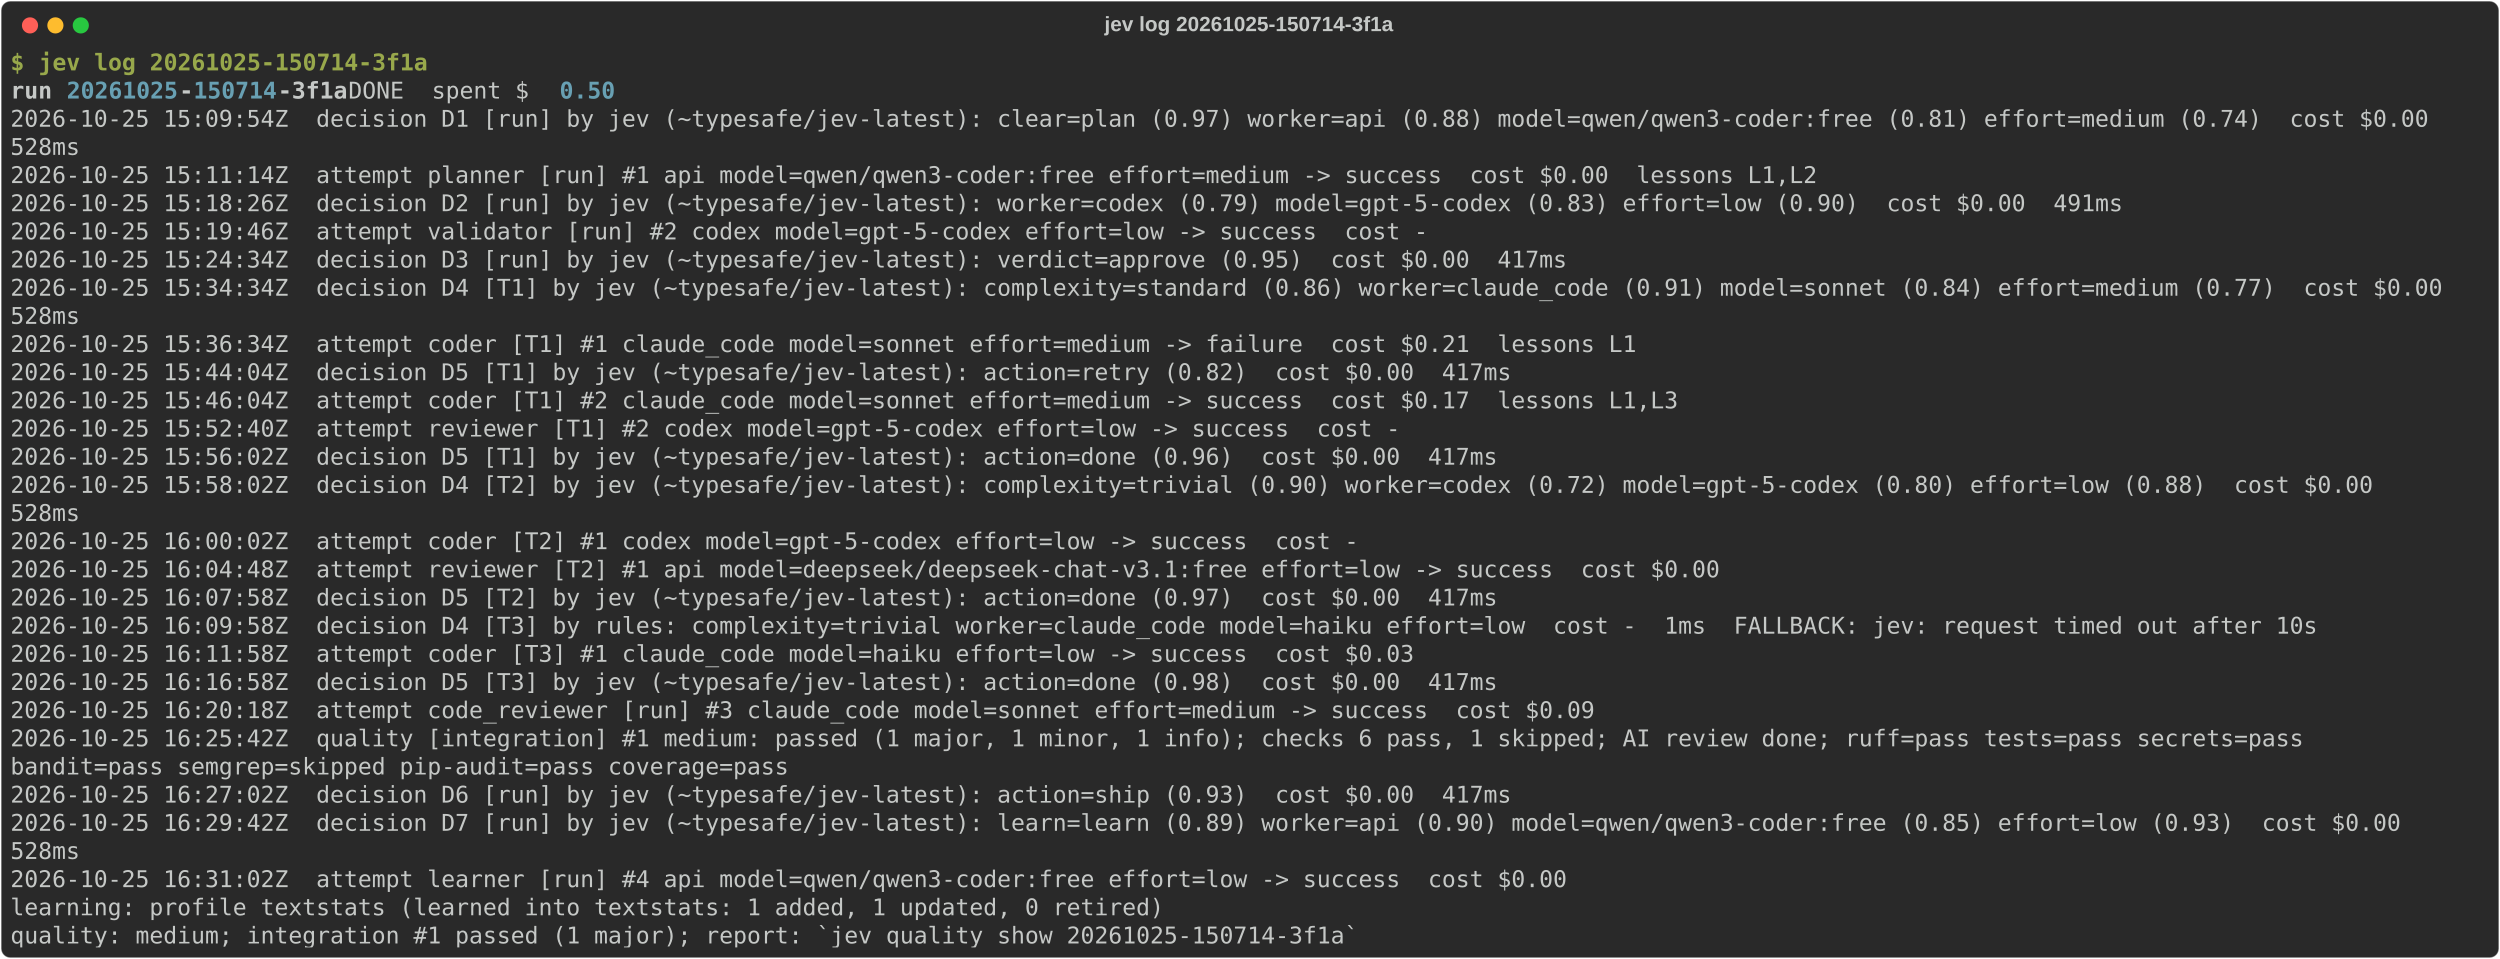
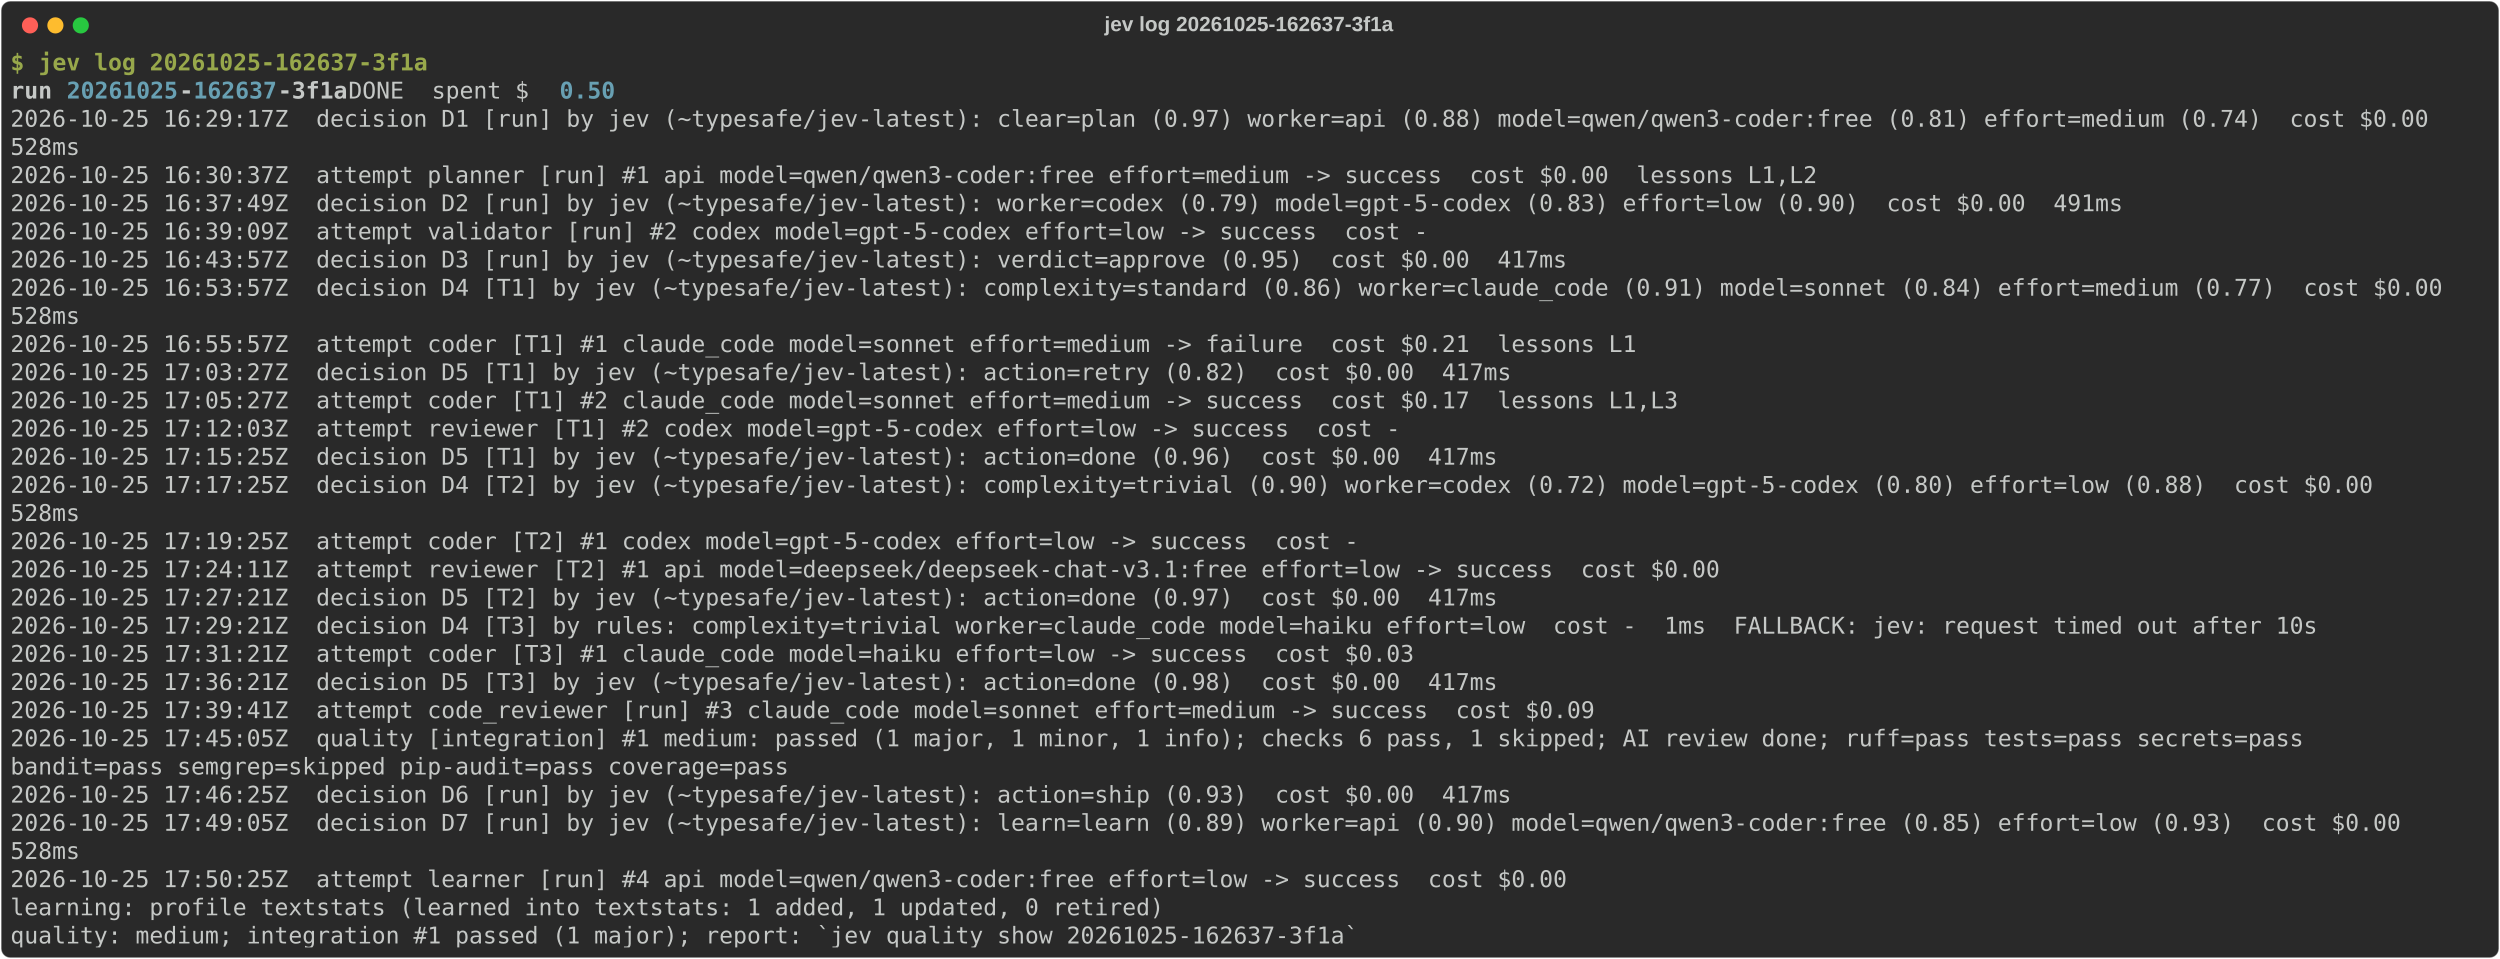
<svg xmlns="http://www.w3.org/2000/svg" class="rich-terminal" viewBox="0 0 2166 830.8">
  <style>

    @font-face {
        font-family: "Fira Code";
        src: local("FiraCode-Regular"),
                url("https://cdnjs.cloudflare.com/ajax/libs/firacode/6.2.0/woff2/FiraCode-Regular.woff2") format("woff2"),
                url("https://cdnjs.cloudflare.com/ajax/libs/firacode/6.2.0/woff/FiraCode-Regular.woff") format("woff");
        font-style: normal;
        font-weight: 400;
    }
    @font-face {
        font-family: "Fira Code";
        src: local("FiraCode-Bold"),
                url("https://cdnjs.cloudflare.com/ajax/libs/firacode/6.2.0/woff2/FiraCode-Bold.woff2") format("woff2"),
                url("https://cdnjs.cloudflare.com/ajax/libs/firacode/6.2.0/woff/FiraCode-Bold.woff") format("woff");
        font-style: bold;
        font-weight: 700;
    }

-     .terminal-1940770843-matrix {
+     .terminal-99012713-matrix {
        font-family: Fira Code, monospace;
        font-size: 20px;
        line-height: 24.4px;
        font-variant-east-asian: full-width;
    }

-     .terminal-1940770843-title {
+     .terminal-99012713-title {
        font-size: 18px;
        font-weight: bold;
        font-family: arial;
    }

-     .terminal-1940770843-r1 { fill: #98a84b;font-weight: bold }
- .terminal-1940770843-r2 { fill: #c5c8c6 }
- .terminal-1940770843-r3 { fill: #c5c8c6;font-weight: bold }
- .terminal-1940770843-r4 { fill: #68a0b3;font-weight: bold }
+     .terminal-99012713-r1 { fill: #98a84b;font-weight: bold }
+ .terminal-99012713-r2 { fill: #c5c8c6 }
+ .terminal-99012713-r3 { fill: #c5c8c6;font-weight: bold }
+ .terminal-99012713-r4 { fill: #68a0b3;font-weight: bold }
    </style>
  <defs>
-     <clipPath id="terminal-1940770843-clip-terminal">
+     <clipPath id="terminal-99012713-clip-terminal">
      <rect x="0" y="0" width="2146.2" height="779.8" />
    </clipPath>
-     <clipPath id="terminal-1940770843-line-0">
+     <clipPath id="terminal-99012713-line-0">
      <rect x="0" y="1.5" width="2147.2" height="24.65" />
    </clipPath>
-     <clipPath id="terminal-1940770843-line-1">
+     <clipPath id="terminal-99012713-line-1">
      <rect x="0" y="25.9" width="2147.2" height="24.65" />
    </clipPath>
-     <clipPath id="terminal-1940770843-line-2">
+     <clipPath id="terminal-99012713-line-2">
      <rect x="0" y="50.3" width="2147.2" height="24.65" />
    </clipPath>
-     <clipPath id="terminal-1940770843-line-3">
+     <clipPath id="terminal-99012713-line-3">
      <rect x="0" y="74.7" width="2147.2" height="24.65" />
    </clipPath>
-     <clipPath id="terminal-1940770843-line-4">
+     <clipPath id="terminal-99012713-line-4">
      <rect x="0" y="99.1" width="2147.2" height="24.65" />
    </clipPath>
-     <clipPath id="terminal-1940770843-line-5">
+     <clipPath id="terminal-99012713-line-5">
      <rect x="0" y="123.5" width="2147.2" height="24.65" />
    </clipPath>
-     <clipPath id="terminal-1940770843-line-6">
+     <clipPath id="terminal-99012713-line-6">
      <rect x="0" y="147.9" width="2147.2" height="24.65" />
    </clipPath>
-     <clipPath id="terminal-1940770843-line-7">
+     <clipPath id="terminal-99012713-line-7">
      <rect x="0" y="172.3" width="2147.2" height="24.65" />
    </clipPath>
-     <clipPath id="terminal-1940770843-line-8">
+     <clipPath id="terminal-99012713-line-8">
      <rect x="0" y="196.7" width="2147.2" height="24.65" />
    </clipPath>
-     <clipPath id="terminal-1940770843-line-9">
+     <clipPath id="terminal-99012713-line-9">
      <rect x="0" y="221.1" width="2147.2" height="24.65" />
    </clipPath>
-     <clipPath id="terminal-1940770843-line-10">
+     <clipPath id="terminal-99012713-line-10">
      <rect x="0" y="245.5" width="2147.2" height="24.65" />
    </clipPath>
-     <clipPath id="terminal-1940770843-line-11">
+     <clipPath id="terminal-99012713-line-11">
      <rect x="0" y="269.9" width="2147.2" height="24.65" />
    </clipPath>
-     <clipPath id="terminal-1940770843-line-12">
+     <clipPath id="terminal-99012713-line-12">
      <rect x="0" y="294.3" width="2147.2" height="24.65" />
    </clipPath>
-     <clipPath id="terminal-1940770843-line-13">
+     <clipPath id="terminal-99012713-line-13">
      <rect x="0" y="318.7" width="2147.2" height="24.65" />
    </clipPath>
-     <clipPath id="terminal-1940770843-line-14">
+     <clipPath id="terminal-99012713-line-14">
      <rect x="0" y="343.1" width="2147.2" height="24.65" />
    </clipPath>
-     <clipPath id="terminal-1940770843-line-15">
+     <clipPath id="terminal-99012713-line-15">
      <rect x="0" y="367.5" width="2147.2" height="24.65" />
    </clipPath>
-     <clipPath id="terminal-1940770843-line-16">
+     <clipPath id="terminal-99012713-line-16">
      <rect x="0" y="391.9" width="2147.2" height="24.65" />
    </clipPath>
-     <clipPath id="terminal-1940770843-line-17">
+     <clipPath id="terminal-99012713-line-17">
      <rect x="0" y="416.3" width="2147.2" height="24.65" />
    </clipPath>
-     <clipPath id="terminal-1940770843-line-18">
+     <clipPath id="terminal-99012713-line-18">
      <rect x="0" y="440.7" width="2147.2" height="24.65" />
    </clipPath>
-     <clipPath id="terminal-1940770843-line-19">
+     <clipPath id="terminal-99012713-line-19">
      <rect x="0" y="465.1" width="2147.2" height="24.65" />
    </clipPath>
-     <clipPath id="terminal-1940770843-line-20">
+     <clipPath id="terminal-99012713-line-20">
      <rect x="0" y="489.5" width="2147.2" height="24.65" />
    </clipPath>
-     <clipPath id="terminal-1940770843-line-21">
+     <clipPath id="terminal-99012713-line-21">
      <rect x="0" y="513.9" width="2147.2" height="24.65" />
    </clipPath>
-     <clipPath id="terminal-1940770843-line-22">
+     <clipPath id="terminal-99012713-line-22">
      <rect x="0" y="538.3" width="2147.2" height="24.65" />
    </clipPath>
-     <clipPath id="terminal-1940770843-line-23">
+     <clipPath id="terminal-99012713-line-23">
      <rect x="0" y="562.7" width="2147.2" height="24.65" />
    </clipPath>
-     <clipPath id="terminal-1940770843-line-24">
+     <clipPath id="terminal-99012713-line-24">
      <rect x="0" y="587.1" width="2147.2" height="24.65" />
    </clipPath>
-     <clipPath id="terminal-1940770843-line-25">
+     <clipPath id="terminal-99012713-line-25">
      <rect x="0" y="611.5" width="2147.2" height="24.65" />
    </clipPath>
-     <clipPath id="terminal-1940770843-line-26">
+     <clipPath id="terminal-99012713-line-26">
      <rect x="0" y="635.9" width="2147.2" height="24.65" />
    </clipPath>
-     <clipPath id="terminal-1940770843-line-27">
+     <clipPath id="terminal-99012713-line-27">
      <rect x="0" y="660.3" width="2147.2" height="24.65" />
    </clipPath>
-     <clipPath id="terminal-1940770843-line-28">
+     <clipPath id="terminal-99012713-line-28">
      <rect x="0" y="684.7" width="2147.2" height="24.65" />
    </clipPath>
-     <clipPath id="terminal-1940770843-line-29">
+     <clipPath id="terminal-99012713-line-29">
      <rect x="0" y="709.1" width="2147.2" height="24.65" />
    </clipPath>
-     <clipPath id="terminal-1940770843-line-30">
+     <clipPath id="terminal-99012713-line-30">
      <rect x="0" y="733.5" width="2147.2" height="24.65" />
    </clipPath>
  </defs>
  <rect fill="#292929" stroke="rgba(255,255,255,0.35)" stroke-width="1" x="1" y="1" width="2164" height="828.8" rx="8" />
-   <text class="terminal-1940770843-title" fill="#c5c8c6" text-anchor="middle" x="1082" y="27">jev log 20261025-150714-3f1a</text>
+   <text class="terminal-99012713-title" fill="#c5c8c6" text-anchor="middle" x="1082" y="27">jev log 20261025-162637-3f1a</text>
  <g transform="translate(26,22)">
    <circle cx="0" cy="0" r="7" fill="#ff5f57" />
    <circle cx="22" cy="0" r="7" fill="#febc2e" />
    <circle cx="44" cy="0" r="7" fill="#28c840" />
  </g>
-   <g transform="translate(9, 41)" clip-path="url(#terminal-1940770843-clip-terminal)">
-     <g class="terminal-1940770843-matrix">
-       <text class="terminal-1940770843-r1" x="0" y="20" textLength="24.4" clip-path="url(#terminal-1940770843-line-0)">$ </text>
-       <text class="terminal-1940770843-r1" x="24.4" y="20" textLength="341.6" clip-path="url(#terminal-1940770843-line-0)">jev log 20261025-150714-3f1a</text>
-       <text class="terminal-1940770843-r2" x="2147.2" y="20" textLength="12.2" clip-path="url(#terminal-1940770843-line-0)">
- </text>
-       <text class="terminal-1940770843-r3" x="0" y="44.4" textLength="48.8" clip-path="url(#terminal-1940770843-line-1)">run </text>
-       <text class="terminal-1940770843-r4" x="48.8" y="44.4" textLength="97.6" clip-path="url(#terminal-1940770843-line-1)">20261025</text>
-       <text class="terminal-1940770843-r3" x="146.4" y="44.4" textLength="12.2" clip-path="url(#terminal-1940770843-line-1)">-</text>
-       <text class="terminal-1940770843-r4" x="158.6" y="44.4" textLength="73.2" clip-path="url(#terminal-1940770843-line-1)">150714</text>
-       <text class="terminal-1940770843-r3" x="231.8" y="44.4" textLength="61" clip-path="url(#terminal-1940770843-line-1)">-3f1a</text>
-       <text class="terminal-1940770843-r2" x="292.8" y="44.4" textLength="183" clip-path="url(#terminal-1940770843-line-1)">  DONE  spent $</text>
-       <text class="terminal-1940770843-r4" x="475.8" y="44.4" textLength="48.8" clip-path="url(#terminal-1940770843-line-1)">0.50</text>
-       <text class="terminal-1940770843-r2" x="2147.2" y="44.4" textLength="12.2" clip-path="url(#terminal-1940770843-line-1)">
- </text>
-       <text class="terminal-1940770843-r2" x="0" y="68.8" textLength="2147.2" clip-path="url(#terminal-1940770843-line-2)">2026-10-25 15:09:54Z  decision D1 [run] by jev (~typesafe/jev-latest): clear=plan (0.97) worker=api (0.88) model=qwen/qwen3-coder:free (0.81) effort=medium (0.74)  cost $0.00  </text>
-       <text class="terminal-1940770843-r2" x="2147.2" y="68.8" textLength="12.2" clip-path="url(#terminal-1940770843-line-2)">
- </text>
-       <text class="terminal-1940770843-r2" x="0" y="93.2" textLength="61" clip-path="url(#terminal-1940770843-line-3)">528ms</text>
-       <text class="terminal-1940770843-r2" x="2147.2" y="93.2" textLength="12.2" clip-path="url(#terminal-1940770843-line-3)">
- </text>
-       <text class="terminal-1940770843-r2" x="0" y="117.6" textLength="1586" clip-path="url(#terminal-1940770843-line-4)">2026-10-25 15:11:14Z  attempt planner [run] #1 api model=qwen/qwen3-coder:free effort=medium -&gt; success  cost $0.00  lessons L1,L2</text>
-       <text class="terminal-1940770843-r2" x="2147.2" y="117.6" textLength="12.2" clip-path="url(#terminal-1940770843-line-4)">
- </text>
-       <text class="terminal-1940770843-r2" x="0" y="142" textLength="1854.4" clip-path="url(#terminal-1940770843-line-5)">2026-10-25 15:18:26Z  decision D2 [run] by jev (~typesafe/jev-latest): worker=codex (0.79) model=gpt-5-codex (0.83) effort=low (0.90)  cost $0.00  491ms</text>
-       <text class="terminal-1940770843-r2" x="2147.2" y="142" textLength="12.2" clip-path="url(#terminal-1940770843-line-5)">
- </text>
-       <text class="terminal-1940770843-r2" x="0" y="166.4" textLength="1244.4" clip-path="url(#terminal-1940770843-line-6)">2026-10-25 15:19:46Z  attempt validator [run] #2 codex model=gpt-5-codex effort=low -&gt; success  cost -</text>
-       <text class="terminal-1940770843-r2" x="2147.2" y="166.4" textLength="12.2" clip-path="url(#terminal-1940770843-line-6)">
- </text>
-       <text class="terminal-1940770843-r2" x="0" y="190.8" textLength="1366.4" clip-path="url(#terminal-1940770843-line-7)">2026-10-25 15:24:34Z  decision D3 [run] by jev (~typesafe/jev-latest): verdict=approve (0.95)  cost $0.00  417ms</text>
-       <text class="terminal-1940770843-r2" x="2147.2" y="190.8" textLength="12.2" clip-path="url(#terminal-1940770843-line-7)">
- </text>
-       <text class="terminal-1940770843-r2" x="0" y="215.2" textLength="2147.2" clip-path="url(#terminal-1940770843-line-8)">2026-10-25 15:34:34Z  decision D4 [T1] by jev (~typesafe/jev-latest): complexity=standard (0.86) worker=claude_code (0.91) model=sonnet (0.84) effort=medium (0.77)  cost $0.00 </text>
-       <text class="terminal-1940770843-r2" x="2147.2" y="215.2" textLength="12.2" clip-path="url(#terminal-1940770843-line-8)">
- </text>
-       <text class="terminal-1940770843-r2" x="0" y="239.6" textLength="61" clip-path="url(#terminal-1940770843-line-9)">528ms</text>
-       <text class="terminal-1940770843-r2" x="2147.2" y="239.6" textLength="12.2" clip-path="url(#terminal-1940770843-line-9)">
- </text>
-       <text class="terminal-1940770843-r2" x="0" y="264" textLength="1427.4" clip-path="url(#terminal-1940770843-line-10)">2026-10-25 15:36:34Z  attempt coder [T1] #1 claude_code model=sonnet effort=medium -&gt; failure  cost $0.21  lessons L1</text>
-       <text class="terminal-1940770843-r2" x="2147.2" y="264" textLength="12.2" clip-path="url(#terminal-1940770843-line-10)">
- </text>
-       <text class="terminal-1940770843-r2" x="0" y="288.4" textLength="1317.6" clip-path="url(#terminal-1940770843-line-11)">2026-10-25 15:44:04Z  decision D5 [T1] by jev (~typesafe/jev-latest): action=retry (0.82)  cost $0.00  417ms</text>
-       <text class="terminal-1940770843-r2" x="2147.2" y="288.4" textLength="12.2" clip-path="url(#terminal-1940770843-line-11)">
- </text>
-       <text class="terminal-1940770843-r2" x="0" y="312.8" textLength="1464" clip-path="url(#terminal-1940770843-line-12)">2026-10-25 15:46:04Z  attempt coder [T1] #2 claude_code model=sonnet effort=medium -&gt; success  cost $0.17  lessons L1,L3</text>
-       <text class="terminal-1940770843-r2" x="2147.2" y="312.8" textLength="12.2" clip-path="url(#terminal-1940770843-line-12)">
- </text>
-       <text class="terminal-1940770843-r2" x="0" y="337.2" textLength="1220" clip-path="url(#terminal-1940770843-line-13)">2026-10-25 15:52:40Z  attempt reviewer [T1] #2 codex model=gpt-5-codex effort=low -&gt; success  cost -</text>
-       <text class="terminal-1940770843-r2" x="2147.2" y="337.2" textLength="12.2" clip-path="url(#terminal-1940770843-line-13)">
- </text>
-       <text class="terminal-1940770843-r2" x="0" y="361.6" textLength="1305.4" clip-path="url(#terminal-1940770843-line-14)">2026-10-25 15:56:02Z  decision D5 [T1] by jev (~typesafe/jev-latest): action=done (0.96)  cost $0.00  417ms</text>
-       <text class="terminal-1940770843-r2" x="2147.2" y="361.6" textLength="12.2" clip-path="url(#terminal-1940770843-line-14)">
- </text>
-       <text class="terminal-1940770843-r2" x="0" y="386" textLength="2098.4" clip-path="url(#terminal-1940770843-line-15)">2026-10-25 15:58:02Z  decision D4 [T2] by jev (~typesafe/jev-latest): complexity=trivial (0.90) worker=codex (0.72) model=gpt-5-codex (0.80) effort=low (0.88)  cost $0.00  </text>
-       <text class="terminal-1940770843-r2" x="2147.2" y="386" textLength="12.2" clip-path="url(#terminal-1940770843-line-15)">
- </text>
-       <text class="terminal-1940770843-r2" x="0" y="410.4" textLength="61" clip-path="url(#terminal-1940770843-line-16)">528ms</text>
-       <text class="terminal-1940770843-r2" x="2147.2" y="410.4" textLength="12.2" clip-path="url(#terminal-1940770843-line-16)">
- </text>
-       <text class="terminal-1940770843-r2" x="0" y="434.8" textLength="1183.4" clip-path="url(#terminal-1940770843-line-17)">2026-10-25 16:00:02Z  attempt coder [T2] #1 codex model=gpt-5-codex effort=low -&gt; success  cost -</text>
-       <text class="terminal-1940770843-r2" x="2147.2" y="434.8" textLength="12.2" clip-path="url(#terminal-1940770843-line-17)">
- </text>
-       <text class="terminal-1940770843-r2" x="0" y="459.2" textLength="1500.6" clip-path="url(#terminal-1940770843-line-18)">2026-10-25 16:04:48Z  attempt reviewer [T2] #1 api model=deepseek/deepseek-chat-v3.1:free effort=low -&gt; success  cost $0.00</text>
-       <text class="terminal-1940770843-r2" x="2147.2" y="459.2" textLength="12.2" clip-path="url(#terminal-1940770843-line-18)">
- </text>
-       <text class="terminal-1940770843-r2" x="0" y="483.6" textLength="1305.4" clip-path="url(#terminal-1940770843-line-19)">2026-10-25 16:07:58Z  decision D5 [T2] by jev (~typesafe/jev-latest): action=done (0.97)  cost $0.00  417ms</text>
-       <text class="terminal-1940770843-r2" x="2147.2" y="483.6" textLength="12.2" clip-path="url(#terminal-1940770843-line-19)">
- </text>
-       <text class="terminal-1940770843-r2" x="0" y="508" textLength="2025.2" clip-path="url(#terminal-1940770843-line-20)">2026-10-25 16:09:58Z  decision D4 [T3] by rules: complexity=trivial worker=claude_code model=haiku effort=low  cost -  1ms  FALLBACK: jev: request timed out after 10s</text>
-       <text class="terminal-1940770843-r2" x="2147.2" y="508" textLength="12.2" clip-path="url(#terminal-1940770843-line-20)">
- </text>
-       <text class="terminal-1940770843-r2" x="0" y="532.4" textLength="1232.2" clip-path="url(#terminal-1940770843-line-21)">2026-10-25 16:11:58Z  attempt coder [T3] #1 claude_code model=haiku effort=low -&gt; success  cost $0.03</text>
-       <text class="terminal-1940770843-r2" x="2147.2" y="532.4" textLength="12.2" clip-path="url(#terminal-1940770843-line-21)">
- </text>
-       <text class="terminal-1940770843-r2" x="0" y="556.8" textLength="1305.4" clip-path="url(#terminal-1940770843-line-22)">2026-10-25 16:16:58Z  decision D5 [T3] by jev (~typesafe/jev-latest): action=done (0.98)  cost $0.00  417ms</text>
-       <text class="terminal-1940770843-r2" x="2147.2" y="556.8" textLength="12.2" clip-path="url(#terminal-1940770843-line-22)">
- </text>
-       <text class="terminal-1940770843-r2" x="0" y="581.2" textLength="1390.8" clip-path="url(#terminal-1940770843-line-23)">2026-10-25 16:20:18Z  attempt code_reviewer [run] #3 claude_code model=sonnet effort=medium -&gt; success  cost $0.09</text>
-       <text class="terminal-1940770843-r2" x="2147.2" y="581.2" textLength="12.2" clip-path="url(#terminal-1940770843-line-23)">
- </text>
-       <text class="terminal-1940770843-r2" x="0" y="605.6" textLength="2025.2" clip-path="url(#terminal-1940770843-line-24)">2026-10-25 16:25:42Z  quality [integration] #1 medium: passed (1 major, 1 minor, 1 info); checks 6 pass, 1 skipped; AI review done; ruff=pass tests=pass secrets=pass </text>
-       <text class="terminal-1940770843-r2" x="2147.2" y="605.6" textLength="12.2" clip-path="url(#terminal-1940770843-line-24)">
- </text>
-       <text class="terminal-1940770843-r2" x="0" y="630" textLength="683.2" clip-path="url(#terminal-1940770843-line-25)">bandit=pass semgrep=skipped pip-audit=pass coverage=pass</text>
-       <text class="terminal-1940770843-r2" x="2147.2" y="630" textLength="12.2" clip-path="url(#terminal-1940770843-line-25)">
- </text>
-       <text class="terminal-1940770843-r2" x="0" y="654.4" textLength="1317.6" clip-path="url(#terminal-1940770843-line-26)">2026-10-25 16:27:02Z  decision D6 [run] by jev (~typesafe/jev-latest): action=ship (0.93)  cost $0.00  417ms</text>
-       <text class="terminal-1940770843-r2" x="2147.2" y="654.4" textLength="12.2" clip-path="url(#terminal-1940770843-line-26)">
- </text>
-       <text class="terminal-1940770843-r2" x="0" y="678.8" textLength="2122.8" clip-path="url(#terminal-1940770843-line-27)">2026-10-25 16:29:42Z  decision D7 [run] by jev (~typesafe/jev-latest): learn=learn (0.89) worker=api (0.90) model=qwen/qwen3-coder:free (0.85) effort=low (0.93)  cost $0.00  </text>
-       <text class="terminal-1940770843-r2" x="2147.2" y="678.8" textLength="12.2" clip-path="url(#terminal-1940770843-line-27)">
- </text>
-       <text class="terminal-1940770843-r2" x="0" y="703.2" textLength="61" clip-path="url(#terminal-1940770843-line-28)">528ms</text>
-       <text class="terminal-1940770843-r2" x="2147.2" y="703.2" textLength="12.2" clip-path="url(#terminal-1940770843-line-28)">
- </text>
-       <text class="terminal-1940770843-r2" x="0" y="727.6" textLength="1366.4" clip-path="url(#terminal-1940770843-line-29)">2026-10-25 16:31:02Z  attempt learner [run] #4 api model=qwen/qwen3-coder:free effort=low -&gt; success  cost $0.00</text>
-       <text class="terminal-1940770843-r2" x="2147.2" y="727.6" textLength="12.2" clip-path="url(#terminal-1940770843-line-29)">
- </text>
-       <text class="terminal-1940770843-r2" x="0" y="752" textLength="1012.6" clip-path="url(#terminal-1940770843-line-30)">learning: profile textstats (learned into textstats: 1 added, 1 updated, 0 retired)</text>
-       <text class="terminal-1940770843-r2" x="2147.2" y="752" textLength="12.2" clip-path="url(#terminal-1940770843-line-30)">
- </text>
-       <text class="terminal-1940770843-r2" x="0" y="776.4" textLength="1183.4" clip-path="url(#terminal-1940770843-line-31)">quality: medium; integration #1 passed (1 major); report: `jev quality show 20261025-150714-3f1a`</text>
-       <text class="terminal-1940770843-r2" x="2147.2" y="776.4" textLength="12.2" clip-path="url(#terminal-1940770843-line-31)">
+   <g transform="translate(9, 41)" clip-path="url(#terminal-99012713-clip-terminal)">
+     <g class="terminal-99012713-matrix">
+       <text class="terminal-99012713-r1" x="0" y="20" textLength="24.4" clip-path="url(#terminal-99012713-line-0)">$ </text>
+       <text class="terminal-99012713-r1" x="24.4" y="20" textLength="341.6" clip-path="url(#terminal-99012713-line-0)">jev log 20261025-162637-3f1a</text>
+       <text class="terminal-99012713-r2" x="2147.2" y="20" textLength="12.2" clip-path="url(#terminal-99012713-line-0)">
+ </text>
+       <text class="terminal-99012713-r3" x="0" y="44.4" textLength="48.8" clip-path="url(#terminal-99012713-line-1)">run </text>
+       <text class="terminal-99012713-r4" x="48.8" y="44.4" textLength="97.6" clip-path="url(#terminal-99012713-line-1)">20261025</text>
+       <text class="terminal-99012713-r3" x="146.4" y="44.4" textLength="12.2" clip-path="url(#terminal-99012713-line-1)">-</text>
+       <text class="terminal-99012713-r4" x="158.6" y="44.4" textLength="73.2" clip-path="url(#terminal-99012713-line-1)">162637</text>
+       <text class="terminal-99012713-r3" x="231.8" y="44.4" textLength="61" clip-path="url(#terminal-99012713-line-1)">-3f1a</text>
+       <text class="terminal-99012713-r2" x="292.8" y="44.4" textLength="183" clip-path="url(#terminal-99012713-line-1)">  DONE  spent $</text>
+       <text class="terminal-99012713-r4" x="475.8" y="44.4" textLength="48.8" clip-path="url(#terminal-99012713-line-1)">0.50</text>
+       <text class="terminal-99012713-r2" x="2147.2" y="44.4" textLength="12.2" clip-path="url(#terminal-99012713-line-1)">
+ </text>
+       <text class="terminal-99012713-r2" x="0" y="68.8" textLength="2147.2" clip-path="url(#terminal-99012713-line-2)">2026-10-25 16:29:17Z  decision D1 [run] by jev (~typesafe/jev-latest): clear=plan (0.97) worker=api (0.88) model=qwen/qwen3-coder:free (0.81) effort=medium (0.74)  cost $0.00  </text>
+       <text class="terminal-99012713-r2" x="2147.2" y="68.8" textLength="12.2" clip-path="url(#terminal-99012713-line-2)">
+ </text>
+       <text class="terminal-99012713-r2" x="0" y="93.2" textLength="61" clip-path="url(#terminal-99012713-line-3)">528ms</text>
+       <text class="terminal-99012713-r2" x="2147.2" y="93.2" textLength="12.2" clip-path="url(#terminal-99012713-line-3)">
+ </text>
+       <text class="terminal-99012713-r2" x="0" y="117.6" textLength="1586" clip-path="url(#terminal-99012713-line-4)">2026-10-25 16:30:37Z  attempt planner [run] #1 api model=qwen/qwen3-coder:free effort=medium -&gt; success  cost $0.00  lessons L1,L2</text>
+       <text class="terminal-99012713-r2" x="2147.2" y="117.6" textLength="12.2" clip-path="url(#terminal-99012713-line-4)">
+ </text>
+       <text class="terminal-99012713-r2" x="0" y="142" textLength="1854.4" clip-path="url(#terminal-99012713-line-5)">2026-10-25 16:37:49Z  decision D2 [run] by jev (~typesafe/jev-latest): worker=codex (0.79) model=gpt-5-codex (0.83) effort=low (0.90)  cost $0.00  491ms</text>
+       <text class="terminal-99012713-r2" x="2147.2" y="142" textLength="12.2" clip-path="url(#terminal-99012713-line-5)">
+ </text>
+       <text class="terminal-99012713-r2" x="0" y="166.4" textLength="1244.4" clip-path="url(#terminal-99012713-line-6)">2026-10-25 16:39:09Z  attempt validator [run] #2 codex model=gpt-5-codex effort=low -&gt; success  cost -</text>
+       <text class="terminal-99012713-r2" x="2147.2" y="166.4" textLength="12.2" clip-path="url(#terminal-99012713-line-6)">
+ </text>
+       <text class="terminal-99012713-r2" x="0" y="190.8" textLength="1366.4" clip-path="url(#terminal-99012713-line-7)">2026-10-25 16:43:57Z  decision D3 [run] by jev (~typesafe/jev-latest): verdict=approve (0.95)  cost $0.00  417ms</text>
+       <text class="terminal-99012713-r2" x="2147.2" y="190.8" textLength="12.2" clip-path="url(#terminal-99012713-line-7)">
+ </text>
+       <text class="terminal-99012713-r2" x="0" y="215.2" textLength="2147.2" clip-path="url(#terminal-99012713-line-8)">2026-10-25 16:53:57Z  decision D4 [T1] by jev (~typesafe/jev-latest): complexity=standard (0.86) worker=claude_code (0.91) model=sonnet (0.84) effort=medium (0.77)  cost $0.00 </text>
+       <text class="terminal-99012713-r2" x="2147.2" y="215.2" textLength="12.2" clip-path="url(#terminal-99012713-line-8)">
+ </text>
+       <text class="terminal-99012713-r2" x="0" y="239.6" textLength="61" clip-path="url(#terminal-99012713-line-9)">528ms</text>
+       <text class="terminal-99012713-r2" x="2147.2" y="239.6" textLength="12.2" clip-path="url(#terminal-99012713-line-9)">
+ </text>
+       <text class="terminal-99012713-r2" x="0" y="264" textLength="1427.4" clip-path="url(#terminal-99012713-line-10)">2026-10-25 16:55:57Z  attempt coder [T1] #1 claude_code model=sonnet effort=medium -&gt; failure  cost $0.21  lessons L1</text>
+       <text class="terminal-99012713-r2" x="2147.2" y="264" textLength="12.2" clip-path="url(#terminal-99012713-line-10)">
+ </text>
+       <text class="terminal-99012713-r2" x="0" y="288.4" textLength="1317.6" clip-path="url(#terminal-99012713-line-11)">2026-10-25 17:03:27Z  decision D5 [T1] by jev (~typesafe/jev-latest): action=retry (0.82)  cost $0.00  417ms</text>
+       <text class="terminal-99012713-r2" x="2147.2" y="288.4" textLength="12.2" clip-path="url(#terminal-99012713-line-11)">
+ </text>
+       <text class="terminal-99012713-r2" x="0" y="312.8" textLength="1464" clip-path="url(#terminal-99012713-line-12)">2026-10-25 17:05:27Z  attempt coder [T1] #2 claude_code model=sonnet effort=medium -&gt; success  cost $0.17  lessons L1,L3</text>
+       <text class="terminal-99012713-r2" x="2147.2" y="312.8" textLength="12.2" clip-path="url(#terminal-99012713-line-12)">
+ </text>
+       <text class="terminal-99012713-r2" x="0" y="337.2" textLength="1220" clip-path="url(#terminal-99012713-line-13)">2026-10-25 17:12:03Z  attempt reviewer [T1] #2 codex model=gpt-5-codex effort=low -&gt; success  cost -</text>
+       <text class="terminal-99012713-r2" x="2147.2" y="337.2" textLength="12.2" clip-path="url(#terminal-99012713-line-13)">
+ </text>
+       <text class="terminal-99012713-r2" x="0" y="361.6" textLength="1305.4" clip-path="url(#terminal-99012713-line-14)">2026-10-25 17:15:25Z  decision D5 [T1] by jev (~typesafe/jev-latest): action=done (0.96)  cost $0.00  417ms</text>
+       <text class="terminal-99012713-r2" x="2147.2" y="361.6" textLength="12.2" clip-path="url(#terminal-99012713-line-14)">
+ </text>
+       <text class="terminal-99012713-r2" x="0" y="386" textLength="2098.4" clip-path="url(#terminal-99012713-line-15)">2026-10-25 17:17:25Z  decision D4 [T2] by jev (~typesafe/jev-latest): complexity=trivial (0.90) worker=codex (0.72) model=gpt-5-codex (0.80) effort=low (0.88)  cost $0.00  </text>
+       <text class="terminal-99012713-r2" x="2147.2" y="386" textLength="12.2" clip-path="url(#terminal-99012713-line-15)">
+ </text>
+       <text class="terminal-99012713-r2" x="0" y="410.4" textLength="61" clip-path="url(#terminal-99012713-line-16)">528ms</text>
+       <text class="terminal-99012713-r2" x="2147.2" y="410.4" textLength="12.2" clip-path="url(#terminal-99012713-line-16)">
+ </text>
+       <text class="terminal-99012713-r2" x="0" y="434.8" textLength="1183.4" clip-path="url(#terminal-99012713-line-17)">2026-10-25 17:19:25Z  attempt coder [T2] #1 codex model=gpt-5-codex effort=low -&gt; success  cost -</text>
+       <text class="terminal-99012713-r2" x="2147.2" y="434.8" textLength="12.2" clip-path="url(#terminal-99012713-line-17)">
+ </text>
+       <text class="terminal-99012713-r2" x="0" y="459.2" textLength="1500.6" clip-path="url(#terminal-99012713-line-18)">2026-10-25 17:24:11Z  attempt reviewer [T2] #1 api model=deepseek/deepseek-chat-v3.1:free effort=low -&gt; success  cost $0.00</text>
+       <text class="terminal-99012713-r2" x="2147.2" y="459.2" textLength="12.2" clip-path="url(#terminal-99012713-line-18)">
+ </text>
+       <text class="terminal-99012713-r2" x="0" y="483.6" textLength="1305.4" clip-path="url(#terminal-99012713-line-19)">2026-10-25 17:27:21Z  decision D5 [T2] by jev (~typesafe/jev-latest): action=done (0.97)  cost $0.00  417ms</text>
+       <text class="terminal-99012713-r2" x="2147.2" y="483.6" textLength="12.2" clip-path="url(#terminal-99012713-line-19)">
+ </text>
+       <text class="terminal-99012713-r2" x="0" y="508" textLength="2025.2" clip-path="url(#terminal-99012713-line-20)">2026-10-25 17:29:21Z  decision D4 [T3] by rules: complexity=trivial worker=claude_code model=haiku effort=low  cost -  1ms  FALLBACK: jev: request timed out after 10s</text>
+       <text class="terminal-99012713-r2" x="2147.2" y="508" textLength="12.2" clip-path="url(#terminal-99012713-line-20)">
+ </text>
+       <text class="terminal-99012713-r2" x="0" y="532.4" textLength="1232.2" clip-path="url(#terminal-99012713-line-21)">2026-10-25 17:31:21Z  attempt coder [T3] #1 claude_code model=haiku effort=low -&gt; success  cost $0.03</text>
+       <text class="terminal-99012713-r2" x="2147.2" y="532.4" textLength="12.2" clip-path="url(#terminal-99012713-line-21)">
+ </text>
+       <text class="terminal-99012713-r2" x="0" y="556.8" textLength="1305.4" clip-path="url(#terminal-99012713-line-22)">2026-10-25 17:36:21Z  decision D5 [T3] by jev (~typesafe/jev-latest): action=done (0.98)  cost $0.00  417ms</text>
+       <text class="terminal-99012713-r2" x="2147.2" y="556.8" textLength="12.2" clip-path="url(#terminal-99012713-line-22)">
+ </text>
+       <text class="terminal-99012713-r2" x="0" y="581.2" textLength="1390.8" clip-path="url(#terminal-99012713-line-23)">2026-10-25 17:39:41Z  attempt code_reviewer [run] #3 claude_code model=sonnet effort=medium -&gt; success  cost $0.09</text>
+       <text class="terminal-99012713-r2" x="2147.2" y="581.2" textLength="12.2" clip-path="url(#terminal-99012713-line-23)">
+ </text>
+       <text class="terminal-99012713-r2" x="0" y="605.6" textLength="2025.2" clip-path="url(#terminal-99012713-line-24)">2026-10-25 17:45:05Z  quality [integration] #1 medium: passed (1 major, 1 minor, 1 info); checks 6 pass, 1 skipped; AI review done; ruff=pass tests=pass secrets=pass </text>
+       <text class="terminal-99012713-r2" x="2147.2" y="605.6" textLength="12.2" clip-path="url(#terminal-99012713-line-24)">
+ </text>
+       <text class="terminal-99012713-r2" x="0" y="630" textLength="683.2" clip-path="url(#terminal-99012713-line-25)">bandit=pass semgrep=skipped pip-audit=pass coverage=pass</text>
+       <text class="terminal-99012713-r2" x="2147.2" y="630" textLength="12.2" clip-path="url(#terminal-99012713-line-25)">
+ </text>
+       <text class="terminal-99012713-r2" x="0" y="654.4" textLength="1317.6" clip-path="url(#terminal-99012713-line-26)">2026-10-25 17:46:25Z  decision D6 [run] by jev (~typesafe/jev-latest): action=ship (0.93)  cost $0.00  417ms</text>
+       <text class="terminal-99012713-r2" x="2147.2" y="654.4" textLength="12.2" clip-path="url(#terminal-99012713-line-26)">
+ </text>
+       <text class="terminal-99012713-r2" x="0" y="678.8" textLength="2122.8" clip-path="url(#terminal-99012713-line-27)">2026-10-25 17:49:05Z  decision D7 [run] by jev (~typesafe/jev-latest): learn=learn (0.89) worker=api (0.90) model=qwen/qwen3-coder:free (0.85) effort=low (0.93)  cost $0.00  </text>
+       <text class="terminal-99012713-r2" x="2147.2" y="678.8" textLength="12.2" clip-path="url(#terminal-99012713-line-27)">
+ </text>
+       <text class="terminal-99012713-r2" x="0" y="703.2" textLength="61" clip-path="url(#terminal-99012713-line-28)">528ms</text>
+       <text class="terminal-99012713-r2" x="2147.2" y="703.2" textLength="12.2" clip-path="url(#terminal-99012713-line-28)">
+ </text>
+       <text class="terminal-99012713-r2" x="0" y="727.6" textLength="1366.4" clip-path="url(#terminal-99012713-line-29)">2026-10-25 17:50:25Z  attempt learner [run] #4 api model=qwen/qwen3-coder:free effort=low -&gt; success  cost $0.00</text>
+       <text class="terminal-99012713-r2" x="2147.2" y="727.6" textLength="12.2" clip-path="url(#terminal-99012713-line-29)">
+ </text>
+       <text class="terminal-99012713-r2" x="0" y="752" textLength="1012.6" clip-path="url(#terminal-99012713-line-30)">learning: profile textstats (learned into textstats: 1 added, 1 updated, 0 retired)</text>
+       <text class="terminal-99012713-r2" x="2147.2" y="752" textLength="12.2" clip-path="url(#terminal-99012713-line-30)">
+ </text>
+       <text class="terminal-99012713-r2" x="0" y="776.4" textLength="1183.4" clip-path="url(#terminal-99012713-line-31)">quality: medium; integration #1 passed (1 major); report: `jev quality show 20261025-162637-3f1a`</text>
+       <text class="terminal-99012713-r2" x="2147.2" y="776.4" textLength="12.2" clip-path="url(#terminal-99012713-line-31)">
</text>
    </g>
  </g>
</svg>
